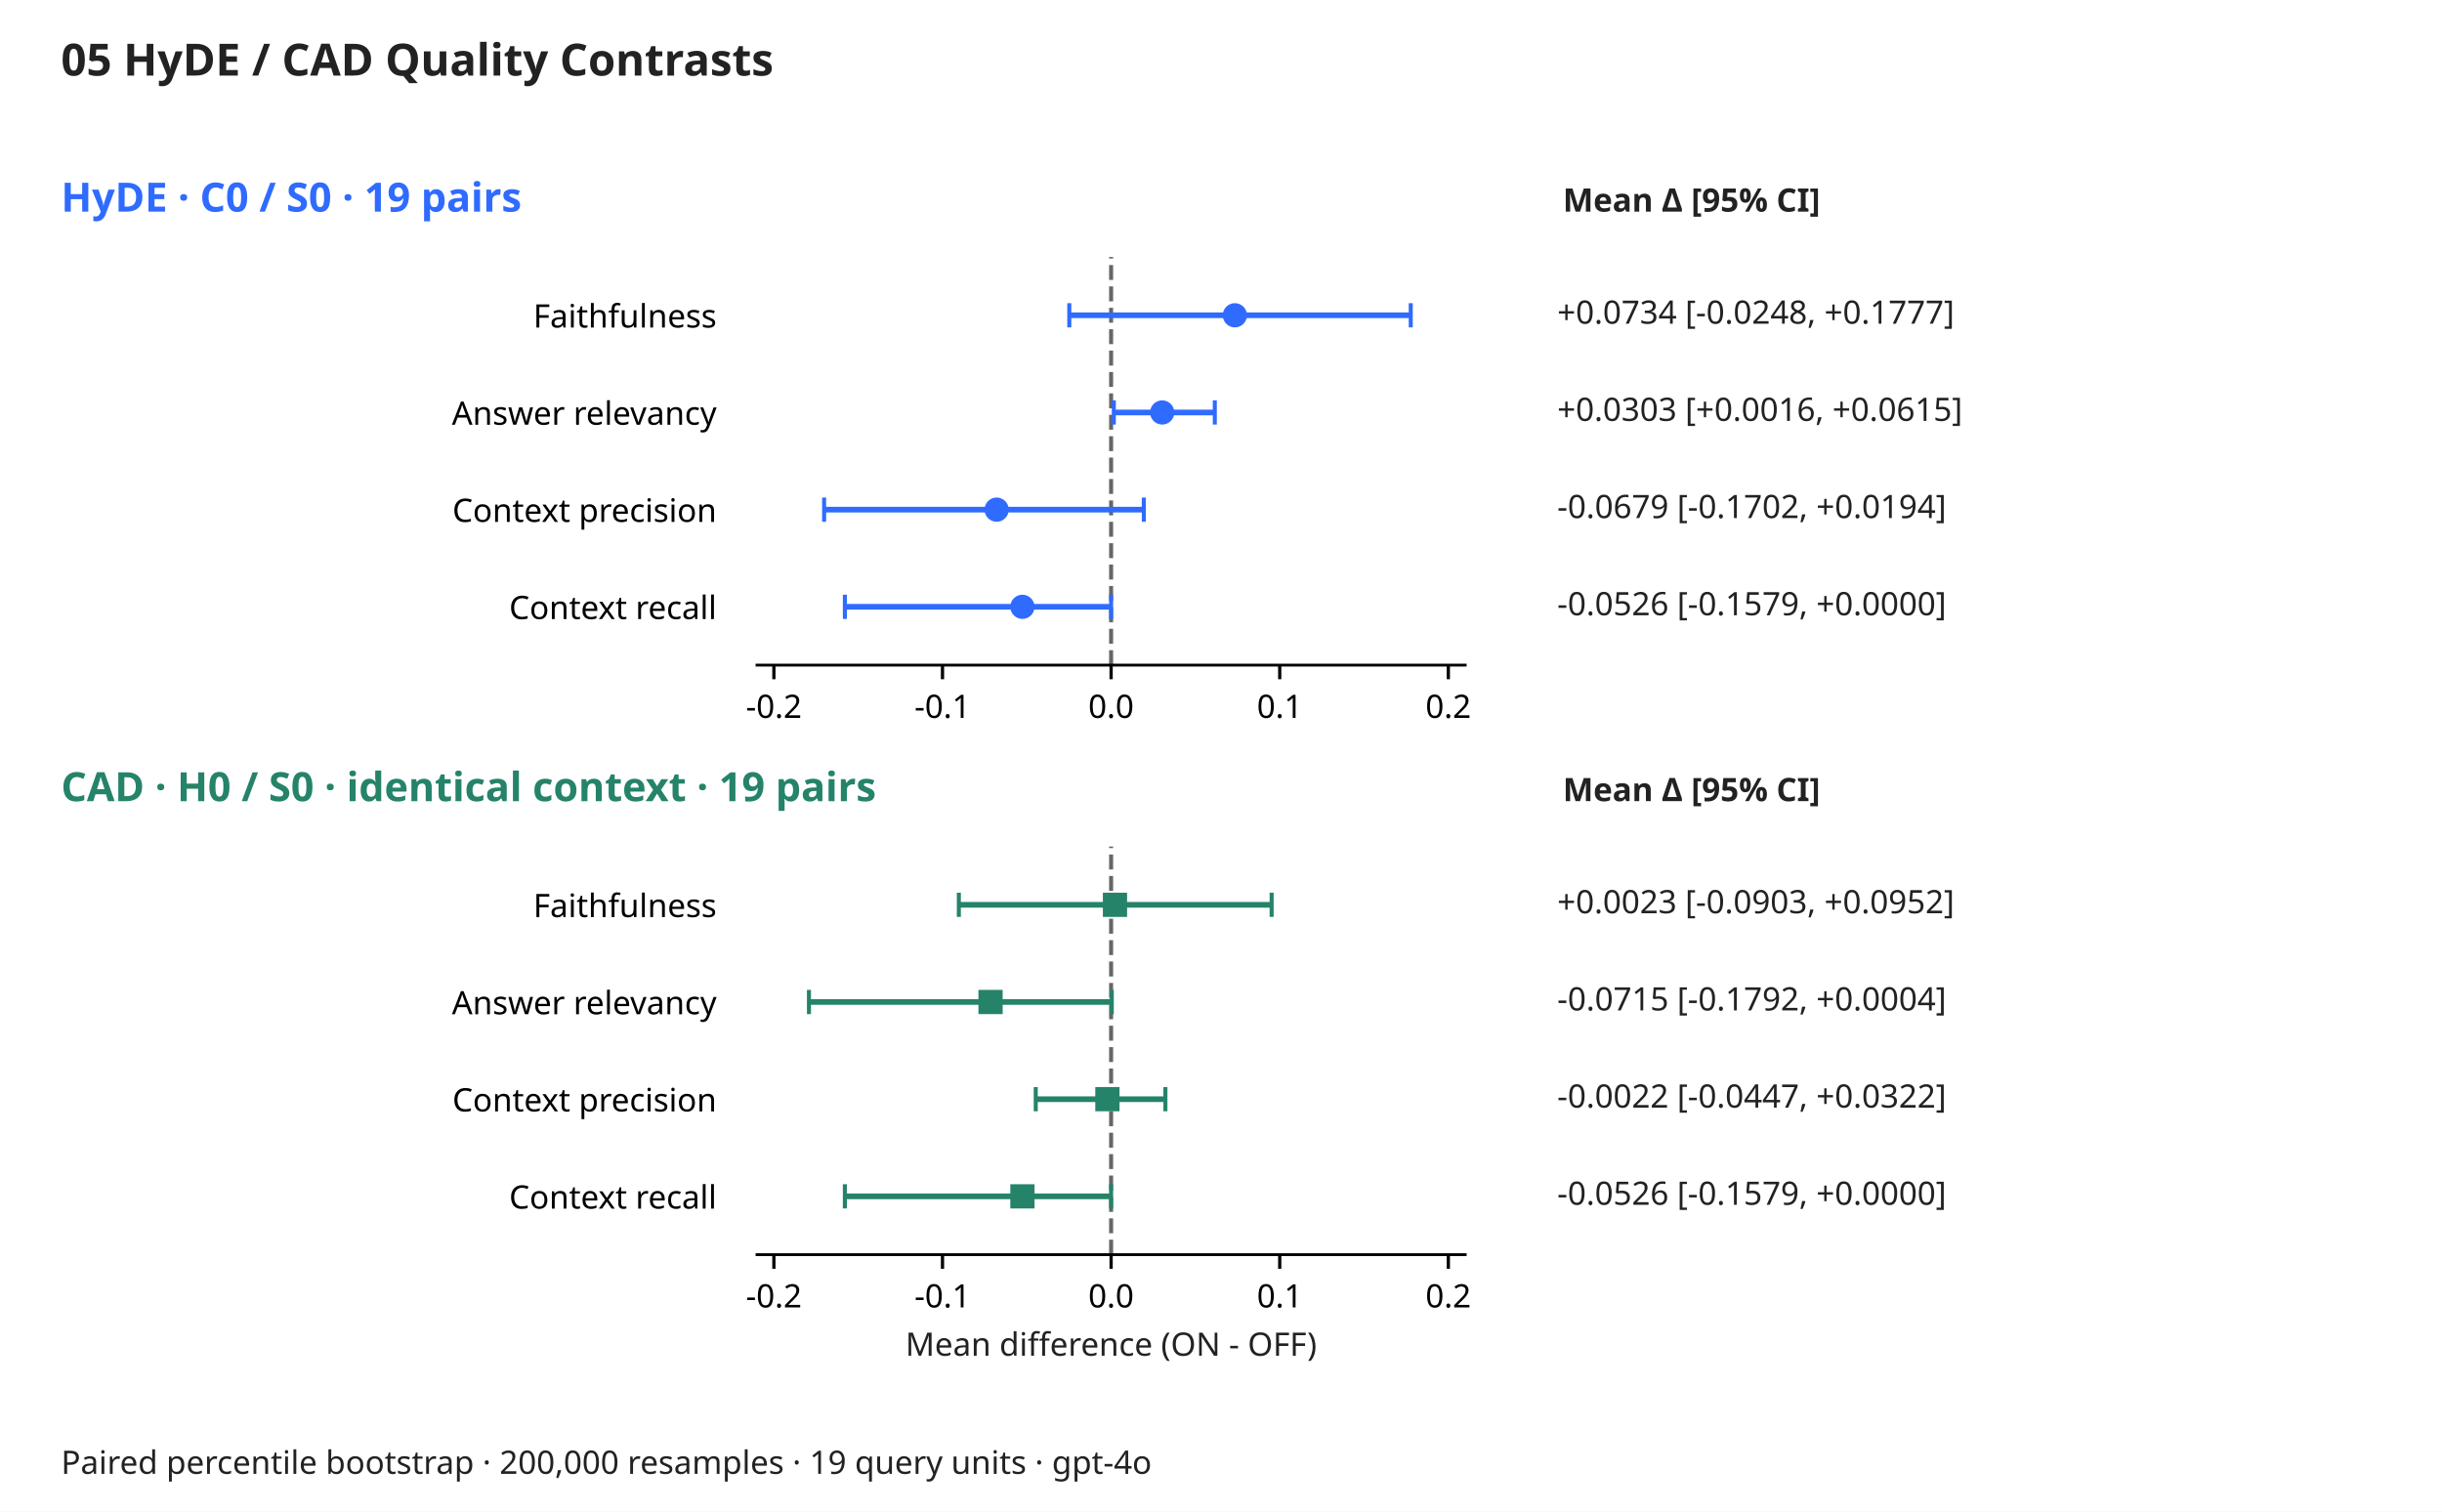
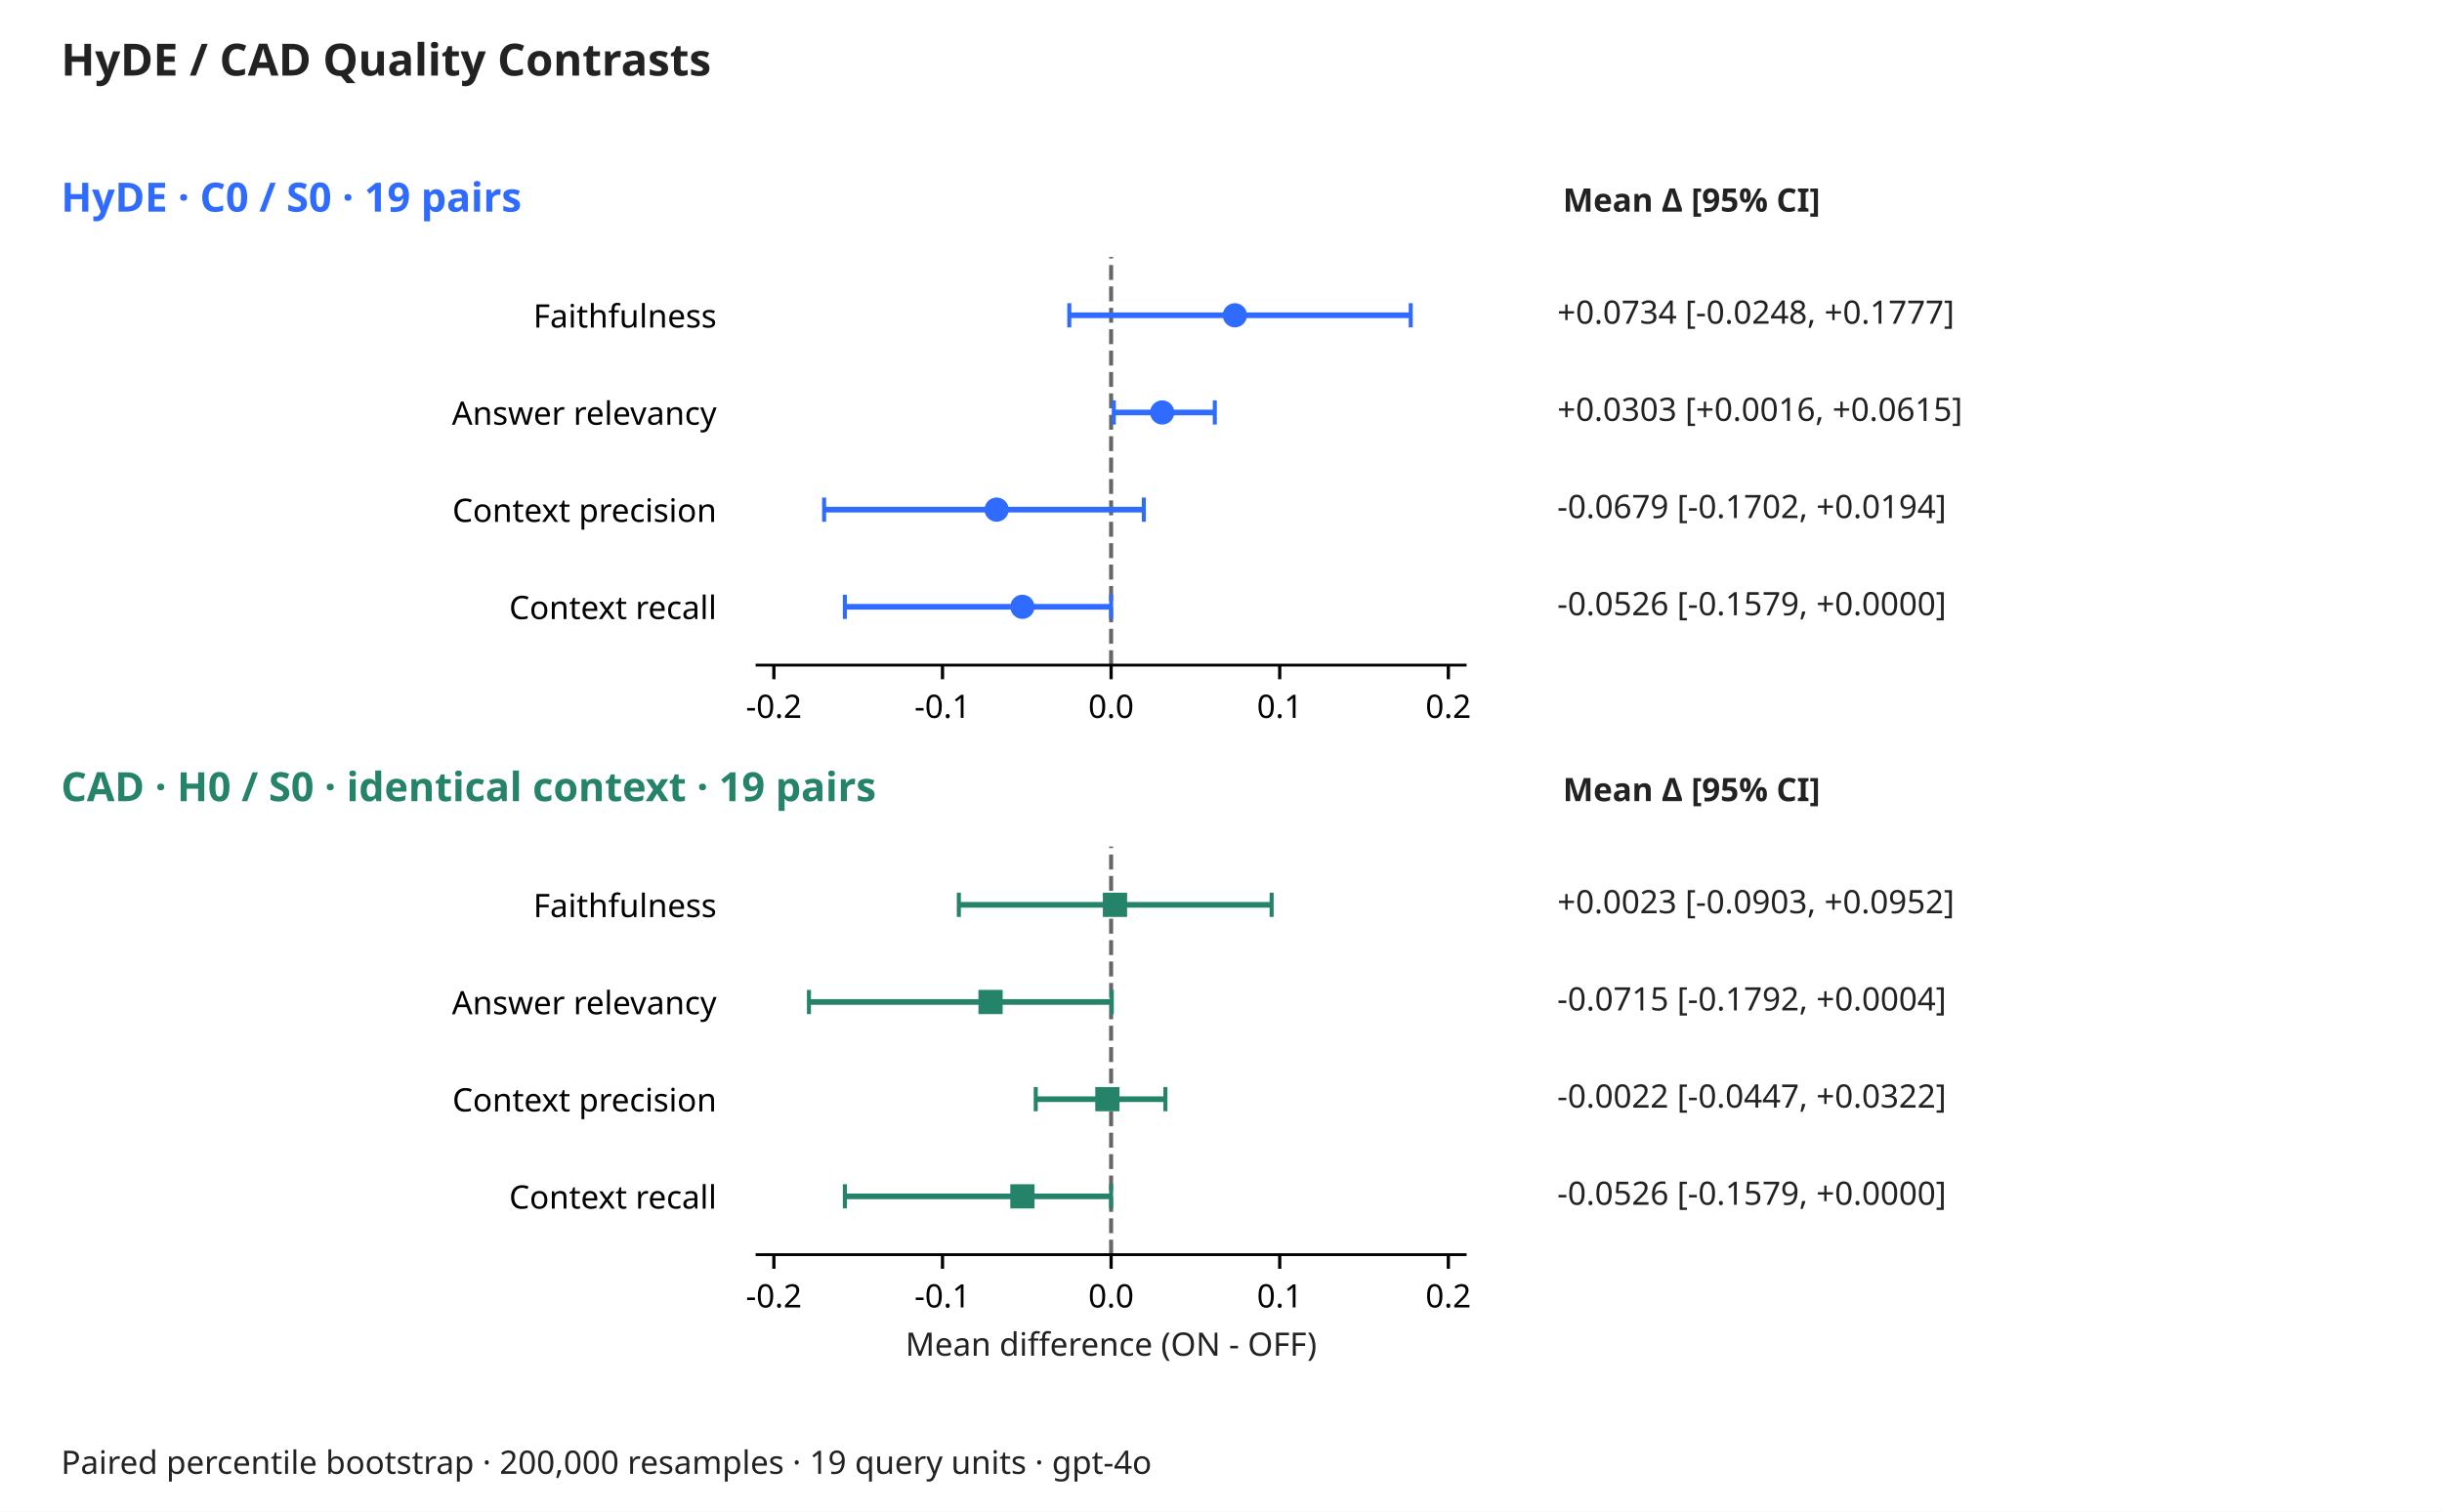
<svg xmlns="http://www.w3.org/2000/svg" xmlns:xlink="http://www.w3.org/1999/xlink" width="604.8pt" height="374.4pt" viewBox="0 0 604.8 374.4" version="1.1">
  <defs>
    <style type="text/css">*{stroke-linejoin: round; stroke-linecap: butt}</style>
  </defs>
  <g id="figure_1">
    <g id="patch_1">
      <path d="M 0 374.4 L 604.8 374.4 L 604.8 0 L 0 0 z " style="fill: #ffffff" />
    </g>
    <g id="axes_1">
      <g id="patch_2">
        <path d="M 187.488 164.736 L 362.88 164.736 L 362.88 63.648 L 187.488 63.648 z " style="fill: #ffffff" />
      </g>
      <g id="matplotlib.axis_1">
        <g id="xtick_1">
          <g id="line2d_1">
            <defs>
              <path id="mba82da2a37" d="M 0 0 L 0 3.5 " style="stroke: #000000; stroke-width: 0.8" />
            </defs>
            <g>
              <use xlink:href="#mba82da2a37" x="191.664" y="164.736" style="stroke: #000000; stroke-width: 0.8" />
            </g>
          </g>
          <g id="text_1">
            <text style="font-size: 8px; font-family: 'Malgun Gothic'; text-anchor: middle" x="191.664" y="177.81" transform="rotate(-0 191.664 177.8098)">-0.2</text>
          </g>
        </g>
        <g id="xtick_2">
          <g id="line2d_2">
            <g>
              <use xlink:href="#mba82da2a37" x="233.424" y="164.736" style="stroke: #000000; stroke-width: 0.8" />
            </g>
          </g>
          <g id="text_2">
            <text style="font-size: 8px; font-family: 'Malgun Gothic'; text-anchor: middle" x="233.424" y="177.81" transform="rotate(-0 233.424 177.8098)">-0.1</text>
          </g>
        </g>
        <g id="xtick_3">
          <g id="line2d_3">
            <g>
              <use xlink:href="#mba82da2a37" x="275.184" y="164.736" style="stroke: #000000; stroke-width: 0.8" />
            </g>
          </g>
          <g id="text_3">
            <text style="font-size: 8px; font-family: 'Malgun Gothic'; text-anchor: middle" x="275.184" y="177.81" transform="rotate(-0 275.184 177.8098)">0.0</text>
          </g>
        </g>
        <g id="xtick_4">
          <g id="line2d_4">
            <g>
              <use xlink:href="#mba82da2a37" x="316.944" y="164.736" style="stroke: #000000; stroke-width: 0.8" />
            </g>
          </g>
          <g id="text_4">
            <text style="font-size: 8px; font-family: 'Malgun Gothic'; text-anchor: middle" x="316.944" y="177.81" transform="rotate(-0 316.944 177.8098)">0.1</text>
          </g>
        </g>
        <g id="xtick_5">
          <g id="line2d_5">
            <g>
              <use xlink:href="#mba82da2a37" x="358.704" y="164.736" style="stroke: #000000; stroke-width: 0.8" />
            </g>
          </g>
          <g id="text_5">
            <text style="font-size: 8px; font-family: 'Malgun Gothic'; text-anchor: middle" x="358.704" y="177.81" transform="rotate(-0 358.704 177.8098)">0.2</text>
          </g>
        </g>
      </g>
      <g id="matplotlib.axis_2">
        <g id="ytick_1">
          <g id="line2d_6" />
          <g id="text_6">
            <text style="font-size: 8px; font-family: 'Malgun Gothic'; text-anchor: end" x="177.488" y="153.332" transform="rotate(-0 177.488 153.3317)">Context recall</text>
          </g>
        </g>
        <g id="ytick_2">
          <g id="line2d_7" />
          <g id="text_7">
            <text style="font-size: 8px; font-family: 'Malgun Gothic'; text-anchor: end" x="177.488" y="129.263" transform="rotate(-0 177.488 129.2632)">Context precision</text>
          </g>
        </g>
        <g id="ytick_3">
          <g id="line2d_8" />
          <g id="text_8">
            <text style="font-size: 8px; font-family: 'Malgun Gothic'; text-anchor: end" x="177.488" y="105.195" transform="rotate(-0 177.488 105.1946)">Answer relevancy</text>
          </g>
        </g>
        <g id="ytick_4">
          <g id="line2d_9" />
          <g id="text_9">
            <text style="font-size: 8px; font-family: 'Malgun Gothic'; text-anchor: end" x="177.488" y="81.126" transform="rotate(-0 177.488 81.12602)">Faithfulness</text>
          </g>
        </g>
      </g>
      <g id="line2d_10">
        <path d="M 275.184 164.736 L 275.184 63.648 " clip-path="url(#p5824c34475)" style="fill: none; stroke-dasharray: 3.7,1.6; stroke-dashoffset: 0; stroke: #666666" />
      </g>
      <g id="LineCollection_1">
        <path d="M 264.828 78.089 L 349.392 78.089 " clip-path="url(#p5824c34475)" style="fill: none; stroke: #2f6bff; stroke-width: 1.4" />
      </g>
      <g id="line2d_11">
        <defs>
          <path id="m251f570810" d="M 0 3 L 0 -3 " style="stroke: #2f6bff" />
        </defs>
        <g clip-path="url(#p5824c34475)">
          <use xlink:href="#m251f570810" x="264.828" y="78.089" style="fill: #2f6bff; stroke: #2f6bff" />
        </g>
      </g>
      <g id="line2d_12">
        <g clip-path="url(#p5824c34475)">
          <use xlink:href="#m251f570810" x="349.392" y="78.089" style="fill: #2f6bff; stroke: #2f6bff" />
        </g>
      </g>
      <g id="LineCollection_2">
        <path d="M 275.852 102.158 L 300.866 102.158 " clip-path="url(#p5824c34475)" style="fill: none; stroke: #2f6bff; stroke-width: 1.4" />
      </g>
      <g id="line2d_13">
        <g clip-path="url(#p5824c34475)">
          <use xlink:href="#m251f570810" x="275.852" y="102.158" style="fill: #2f6bff; stroke: #2f6bff" />
        </g>
      </g>
      <g id="line2d_14">
        <g clip-path="url(#p5824c34475)">
          <use xlink:href="#m251f570810" x="300.866" y="102.158" style="fill: #2f6bff; stroke: #2f6bff" />
        </g>
      </g>
      <g id="LineCollection_3">
        <path d="M 204.108 126.226 L 283.285 126.226 " clip-path="url(#p5824c34475)" style="fill: none; stroke: #2f6bff; stroke-width: 1.4" />
      </g>
      <g id="line2d_15">
        <g clip-path="url(#p5824c34475)">
          <use xlink:href="#m251f570810" x="204.108" y="126.226" style="fill: #2f6bff; stroke: #2f6bff" />
        </g>
      </g>
      <g id="line2d_16">
        <g clip-path="url(#p5824c34475)">
          <use xlink:href="#m251f570810" x="283.285" y="126.226" style="fill: #2f6bff; stroke: #2f6bff" />
        </g>
      </g>
      <g id="LineCollection_4">
        <path d="M 209.245 150.295 L 275.184 150.295 " clip-path="url(#p5824c34475)" style="fill: none; stroke: #2f6bff; stroke-width: 1.4" />
      </g>
      <g id="line2d_17">
        <g clip-path="url(#p5824c34475)">
          <use xlink:href="#m251f570810" x="209.245" y="150.295" style="fill: #2f6bff; stroke: #2f6bff" />
        </g>
      </g>
      <g id="line2d_18">
        <g clip-path="url(#p5824c34475)">
          <use xlink:href="#m251f570810" x="275.184" y="150.295" style="fill: #2f6bff; stroke: #2f6bff" />
        </g>
      </g>
      <g id="line2d_19">
        <defs>
          <path id="m5557812190" d="M 0 2.5 C 0.663 2.5 1.299 2.237 1.768 1.768 C 2.237 1.299 2.5 0.663 2.5 0 C 2.5 -0.663 2.237 -1.299 1.768 -1.768 C 1.299 -2.237 0.663 -2.5 0 -2.5 C -0.663 -2.5 -1.299 -2.237 -1.768 -1.768 C -2.237 -1.299 -2.5 -0.663 -2.5 0 C -2.5 0.663 -2.237 1.299 -1.768 1.768 C -1.299 2.237 -0.663 2.5 0 2.5 z " style="stroke: #2f6bff" />
        </defs>
        <g clip-path="url(#p5824c34475)">
          <use xlink:href="#m5557812190" x="305.836" y="78.089" style="fill: #2f6bff; stroke: #2f6bff" />
        </g>
      </g>
      <g id="line2d_20">
        <g clip-path="url(#p5824c34475)">
          <use xlink:href="#m5557812190" x="287.837" y="102.158" style="fill: #2f6bff; stroke: #2f6bff" />
        </g>
      </g>
      <g id="line2d_21">
        <g clip-path="url(#p5824c34475)">
          <use xlink:href="#m5557812190" x="246.829" y="126.226" style="fill: #2f6bff; stroke: #2f6bff" />
        </g>
      </g>
      <g id="line2d_22">
        <g clip-path="url(#p5824c34475)">
          <use xlink:href="#m5557812190" x="253.218" y="150.295" style="fill: #2f6bff; stroke: #2f6bff" />
        </g>
      </g>
      <g id="patch_3">
        <path d="M 187.488 164.736 L 362.88 164.736 " style="fill: none; stroke: #000000; stroke-width: 0.7; stroke-linejoin: miter; stroke-linecap: square" />
      </g>
      <g id="text_10">
        <text style="font-size: 8px; font-family: 'Malgun Gothic'; text-anchor: start; fill: #222222" x="385.681" y="80.18" transform="rotate(-0 385.681 80.18039)">+0.0734 [-0.0248, +0.1777]</text>
      </g>
      <g id="text_11">
        <text style="font-size: 8px; font-family: 'Malgun Gothic'; text-anchor: start; fill: #222222" x="385.681" y="104.249" transform="rotate(-0 385.681 104.249)">+0.0303 [+0.0016, +0.0615]</text>
      </g>
      <g id="text_12">
        <text style="font-size: 8px; font-family: 'Malgun Gothic'; text-anchor: start; fill: #222222" x="385.681" y="128.318" transform="rotate(-0 385.681 128.3175)">-0.0679 [-0.1702, +0.0194]</text>
      </g>
      <g id="text_13">
        <text style="font-size: 8px; font-family: 'Malgun Gothic'; text-anchor: start; fill: #222222" x="385.681" y="152.386" transform="rotate(-0 385.681 152.3861)">-0.0526 [-0.1579, +0.0000]</text>
      </g>
    </g>
    <g id="axes_2">
      <g id="patch_4">
        <path d="M 187.488 310.752 L 362.88 310.752 L 362.88 209.664 L 187.488 209.664 z " style="fill: #ffffff" />
      </g>
      <g id="matplotlib.axis_3">
        <g id="xtick_6">
          <g id="line2d_23">
            <g>
              <use xlink:href="#mba82da2a37" x="191.664" y="310.752" style="stroke: #000000; stroke-width: 0.8" />
            </g>
          </g>
          <g id="text_14">
            <text style="font-size: 8px; font-family: 'Malgun Gothic'; text-anchor: middle" x="191.664" y="323.826" transform="rotate(-0 191.664 323.8258)">-0.2</text>
          </g>
        </g>
        <g id="xtick_7">
          <g id="line2d_24">
            <g>
              <use xlink:href="#mba82da2a37" x="233.424" y="310.752" style="stroke: #000000; stroke-width: 0.8" />
            </g>
          </g>
          <g id="text_15">
            <text style="font-size: 8px; font-family: 'Malgun Gothic'; text-anchor: middle" x="233.424" y="323.826" transform="rotate(-0 233.424 323.8258)">-0.1</text>
          </g>
        </g>
        <g id="xtick_8">
          <g id="line2d_25">
            <g>
              <use xlink:href="#mba82da2a37" x="275.184" y="310.752" style="stroke: #000000; stroke-width: 0.8" />
            </g>
          </g>
          <g id="text_16">
            <text style="font-size: 8px; font-family: 'Malgun Gothic'; text-anchor: middle" x="275.184" y="323.826" transform="rotate(-0 275.184 323.8258)">0.0</text>
          </g>
        </g>
        <g id="xtick_9">
          <g id="line2d_26">
            <g>
              <use xlink:href="#mba82da2a37" x="316.944" y="310.752" style="stroke: #000000; stroke-width: 0.8" />
            </g>
          </g>
          <g id="text_17">
            <text style="font-size: 8px; font-family: 'Malgun Gothic'; text-anchor: middle" x="316.944" y="323.826" transform="rotate(-0 316.944 323.8258)">0.1</text>
          </g>
        </g>
        <g id="xtick_10">
          <g id="line2d_27">
            <g>
              <use xlink:href="#mba82da2a37" x="358.704" y="310.752" style="stroke: #000000; stroke-width: 0.8" />
            </g>
          </g>
          <g id="text_18">
            <text style="font-size: 8px; font-family: 'Malgun Gothic'; text-anchor: middle" x="358.704" y="323.826" transform="rotate(-0 358.704 323.8258)">0.2</text>
          </g>
        </g>
        <g id="text_19">
          <text style="font-size: 8px; font-family: 'Malgun Gothic'; text-anchor: middle; fill: #222222" x="275.184" y="335.791" transform="rotate(-0 275.184 335.7908)">Mean difference (ON - OFF)</text>
        </g>
      </g>
      <g id="matplotlib.axis_4">
        <g id="ytick_5">
          <g id="line2d_28" />
          <g id="text_20">
            <text style="font-size: 8px; font-family: 'Malgun Gothic'; text-anchor: end" x="177.488" y="299.348" transform="rotate(-0 177.488 299.3477)">Context recall</text>
          </g>
        </g>
        <g id="ytick_6">
          <g id="line2d_29" />
          <g id="text_21">
            <text style="font-size: 8px; font-family: 'Malgun Gothic'; text-anchor: end" x="177.488" y="275.279" transform="rotate(-0 177.488 275.2792)">Context precision</text>
          </g>
        </g>
        <g id="ytick_7">
          <g id="line2d_30" />
          <g id="text_22">
            <text style="font-size: 8px; font-family: 'Malgun Gothic'; text-anchor: end" x="177.488" y="251.211" transform="rotate(-0 177.488 251.2106)">Answer relevancy</text>
          </g>
        </g>
        <g id="ytick_8">
          <g id="line2d_31" />
          <g id="text_23">
            <text style="font-size: 8px; font-family: 'Malgun Gothic'; text-anchor: end" x="177.488" y="227.142" transform="rotate(-0 177.488 227.142)">Faithfulness</text>
          </g>
        </g>
      </g>
      <g id="line2d_32">
        <path d="M 275.184 310.752 L 275.184 209.664 " clip-path="url(#pf9ed3d45f7)" style="fill: none; stroke-dasharray: 3.7,1.6; stroke-dashoffset: 0; stroke: #666666" />
      </g>
      <g id="LineCollection_5">
        <path d="M 237.475 224.105 L 314.94 224.105 " clip-path="url(#pf9ed3d45f7)" style="fill: none; stroke: #25836a; stroke-width: 1.4" />
      </g>
      <g id="line2d_33">
        <defs>
          <path id="mea9d3c0cea" d="M 0 3 L 0 -3 " style="stroke: #25836a" />
        </defs>
        <g clip-path="url(#pf9ed3d45f7)">
          <use xlink:href="#mea9d3c0cea" x="237.475" y="224.105" style="fill: #25836a; stroke: #25836a" />
        </g>
      </g>
      <g id="line2d_34">
        <g clip-path="url(#pf9ed3d45f7)">
          <use xlink:href="#mea9d3c0cea" x="314.94" y="224.105" style="fill: #25836a; stroke: #25836a" />
        </g>
      </g>
      <g id="LineCollection_6">
        <path d="M 200.35 248.174 L 275.351 248.174 " clip-path="url(#pf9ed3d45f7)" style="fill: none; stroke: #25836a; stroke-width: 1.4" />
      </g>
      <g id="line2d_35">
        <g clip-path="url(#pf9ed3d45f7)">
          <use xlink:href="#mea9d3c0cea" x="200.35" y="248.174" style="fill: #25836a; stroke: #25836a" />
        </g>
      </g>
      <g id="line2d_36">
        <g clip-path="url(#pf9ed3d45f7)">
          <use xlink:href="#mea9d3c0cea" x="275.351" y="248.174" style="fill: #25836a; stroke: #25836a" />
        </g>
      </g>
      <g id="LineCollection_7">
        <path d="M 256.517 272.242 L 288.631 272.242 " clip-path="url(#pf9ed3d45f7)" style="fill: none; stroke: #25836a; stroke-width: 1.4" />
      </g>
      <g id="line2d_37">
        <g clip-path="url(#pf9ed3d45f7)">
          <use xlink:href="#mea9d3c0cea" x="256.517" y="272.242" style="fill: #25836a; stroke: #25836a" />
        </g>
      </g>
      <g id="line2d_38">
        <g clip-path="url(#pf9ed3d45f7)">
          <use xlink:href="#mea9d3c0cea" x="288.631" y="272.242" style="fill: #25836a; stroke: #25836a" />
        </g>
      </g>
      <g id="LineCollection_8">
        <path d="M 209.245 296.311 L 275.184 296.311 " clip-path="url(#pf9ed3d45f7)" style="fill: none; stroke: #25836a; stroke-width: 1.4" />
      </g>
      <g id="line2d_39">
        <g clip-path="url(#pf9ed3d45f7)">
          <use xlink:href="#mea9d3c0cea" x="209.245" y="296.311" style="fill: #25836a; stroke: #25836a" />
        </g>
      </g>
      <g id="line2d_40">
        <g clip-path="url(#pf9ed3d45f7)">
          <use xlink:href="#mea9d3c0cea" x="275.184" y="296.311" style="fill: #25836a; stroke: #25836a" />
        </g>
      </g>
      <g id="line2d_41">
        <defs>
          <path id="m895f2bc842" d="M -2.5 2.5 L 2.5 2.5 L 2.5 -2.5 L -2.5 -2.5 z " style="stroke: #25836a; stroke-linejoin: miter" />
        </defs>
        <g clip-path="url(#pf9ed3d45f7)">
          <use xlink:href="#m895f2bc842" x="276.144" y="224.105" style="fill: #25836a; stroke: #25836a; stroke-linejoin: miter" />
        </g>
      </g>
      <g id="line2d_42">
        <g clip-path="url(#pf9ed3d45f7)">
          <use xlink:href="#m895f2bc842" x="245.326" y="248.174" style="fill: #25836a; stroke: #25836a; stroke-linejoin: miter" />
        </g>
      </g>
      <g id="line2d_43">
        <g clip-path="url(#pf9ed3d45f7)">
          <use xlink:href="#m895f2bc842" x="274.265" y="272.242" style="fill: #25836a; stroke: #25836a; stroke-linejoin: miter" />
        </g>
      </g>
      <g id="line2d_44">
        <g clip-path="url(#pf9ed3d45f7)">
          <use xlink:href="#m895f2bc842" x="253.218" y="296.311" style="fill: #25836a; stroke: #25836a; stroke-linejoin: miter" />
        </g>
      </g>
      <g id="patch_5">
        <path d="M 187.488 310.752 L 362.88 310.752 " style="fill: none; stroke: #000000; stroke-width: 0.7; stroke-linejoin: miter; stroke-linecap: square" />
      </g>
      <g id="text_24">
        <text style="font-size: 8px; font-family: 'Malgun Gothic'; text-anchor: start; fill: #222222" x="385.681" y="226.196" transform="rotate(-0 385.681 226.1964)">+0.0023 [-0.0903, +0.0952]</text>
      </g>
      <g id="text_25">
        <text style="font-size: 8px; font-family: 'Malgun Gothic'; text-anchor: start; fill: #222222" x="385.681" y="250.265" transform="rotate(-0 385.681 250.265)">-0.0715 [-0.1792, +0.0004]</text>
      </g>
      <g id="text_26">
        <text style="font-size: 8px; font-family: 'Malgun Gothic'; text-anchor: start; fill: #222222" x="385.681" y="274.334" transform="rotate(-0 385.681 274.3335)">-0.0022 [-0.0447, +0.0322]</text>
      </g>
      <g id="text_27">
        <text style="font-size: 8px; font-family: 'Malgun Gothic'; text-anchor: start; fill: #222222" x="385.681" y="298.402" transform="rotate(-0 385.681 298.4021)">-0.0526 [-0.1579, +0.0000]</text>
      </g>
    </g>
    <g id="text_28">
-       <text style="font-weight: 700; font-size: 11px; font-family: 'Malgun Gothic'; text-anchor: start; fill: #222222" x="15.12" y="18.72" transform="rotate(-0 15.12 18.72)">05  HyDE / CAD Quality Contrasts</text>
+       <text style="font-weight: 700; font-size: 11px; font-family: 'Malgun Gothic'; text-anchor: start; fill: #222222" x="15.12" y="18.72" transform="rotate(-0 15.12 18.72)">HyDE / CAD Quality Contrasts</text>
    </g>
    <g id="text_29">
      <text style="font-weight: 700; font-size: 10px; font-family: 'Malgun Gothic'; text-anchor: start; fill: #2f6bff" x="15.12" y="52.416" transform="rotate(-0 15.12 52.416)">HyDE · C0 / S0 · 19 pairs</text>
    </g>
    <g id="text_30">
      <text style="font-weight: 700; font-size: 8px; font-family: 'Malgun Gothic'; text-anchor: start; fill: #222222" x="387.072" y="52.416" transform="rotate(-0 387.072 52.416)">Mean Δ [95% CI]</text>
    </g>
    <g id="text_31">
      <text style="font-weight: 700; font-size: 10px; font-family: 'Malgun Gothic'; text-anchor: start; fill: #25836a" x="15.12" y="198.432" transform="rotate(-0 15.12 198.432)">CAD · H0 / S0 · identical context · 19 pairs</text>
    </g>
    <g id="text_32">
      <text style="font-weight: 700; font-size: 8px; font-family: 'Malgun Gothic'; text-anchor: start; fill: #222222" x="387.072" y="198.432" transform="rotate(-0 387.072 198.432)">Mean Δ [95% CI]</text>
    </g>
    <g id="text_33">
      <text style="font-size: 8px; font-family: 'Malgun Gothic'; text-anchor: start; fill: #222222" x="15.12" y="365.04" transform="rotate(-0 15.12 365.04)">Paired percentile bootstrap · 200,000 resamples · 19 query units · gpt-4o</text>
    </g>
  </g>
  <defs>
    <clipPath id="p5824c34475">
      <rect x="187.488" y="63.648" width="175.392" height="101.088" />
    </clipPath>
    <clipPath id="pf9ed3d45f7">
      <rect x="187.488" y="209.664" width="175.392" height="101.088" />
    </clipPath>
  </defs>
</svg>
